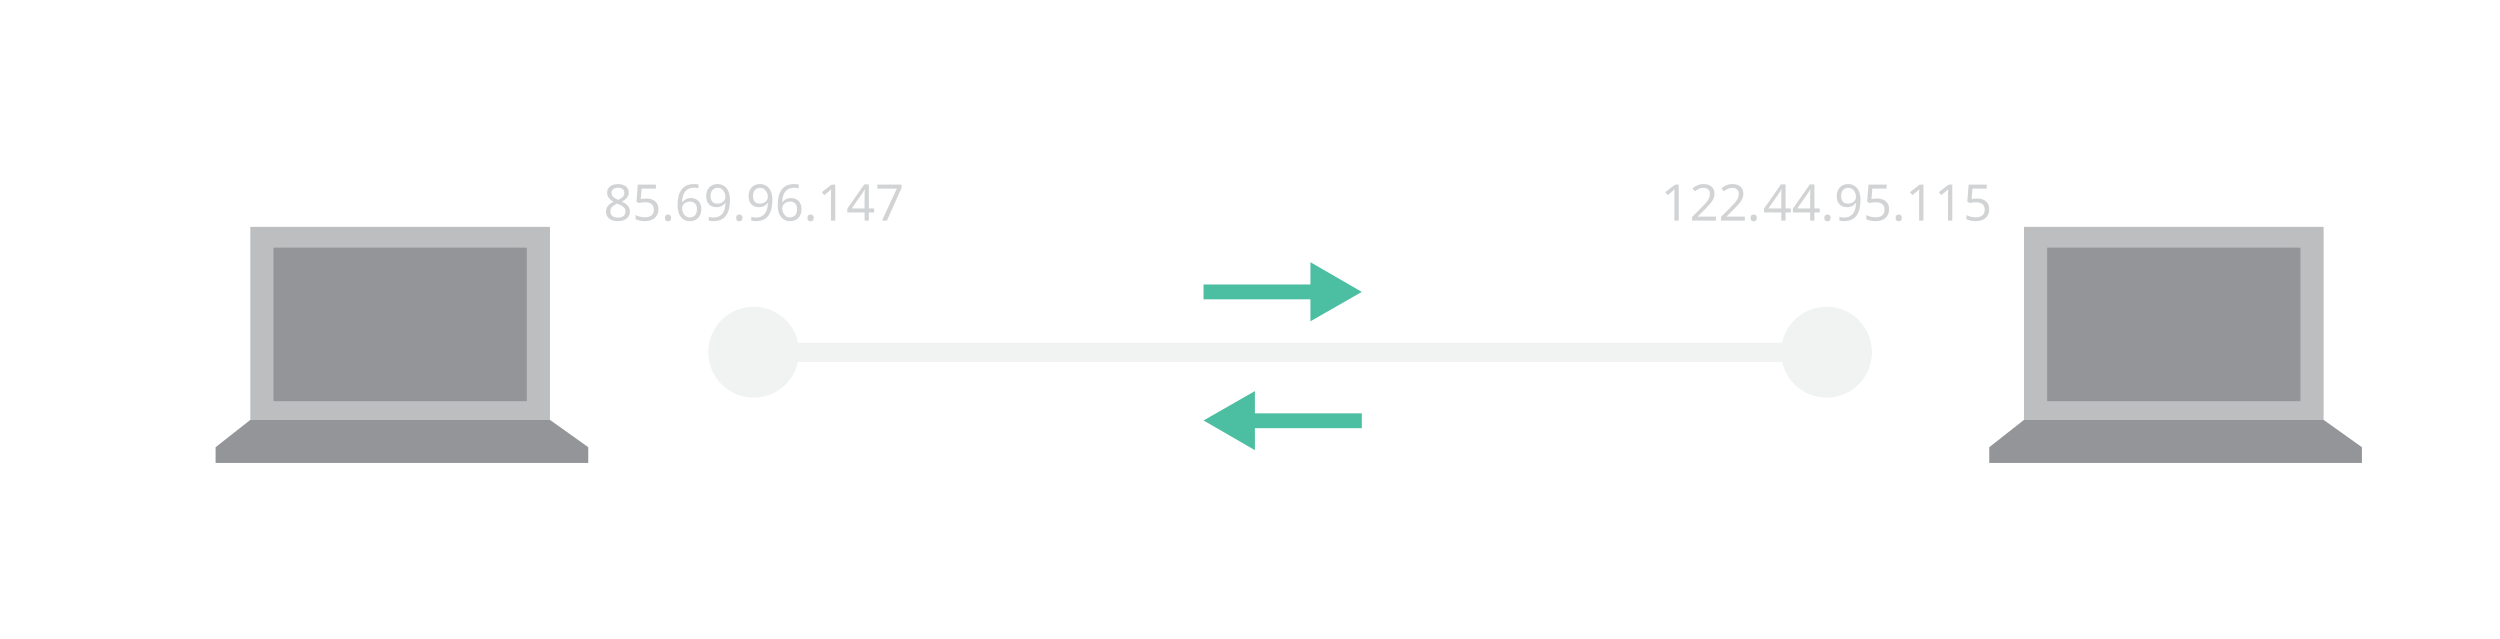
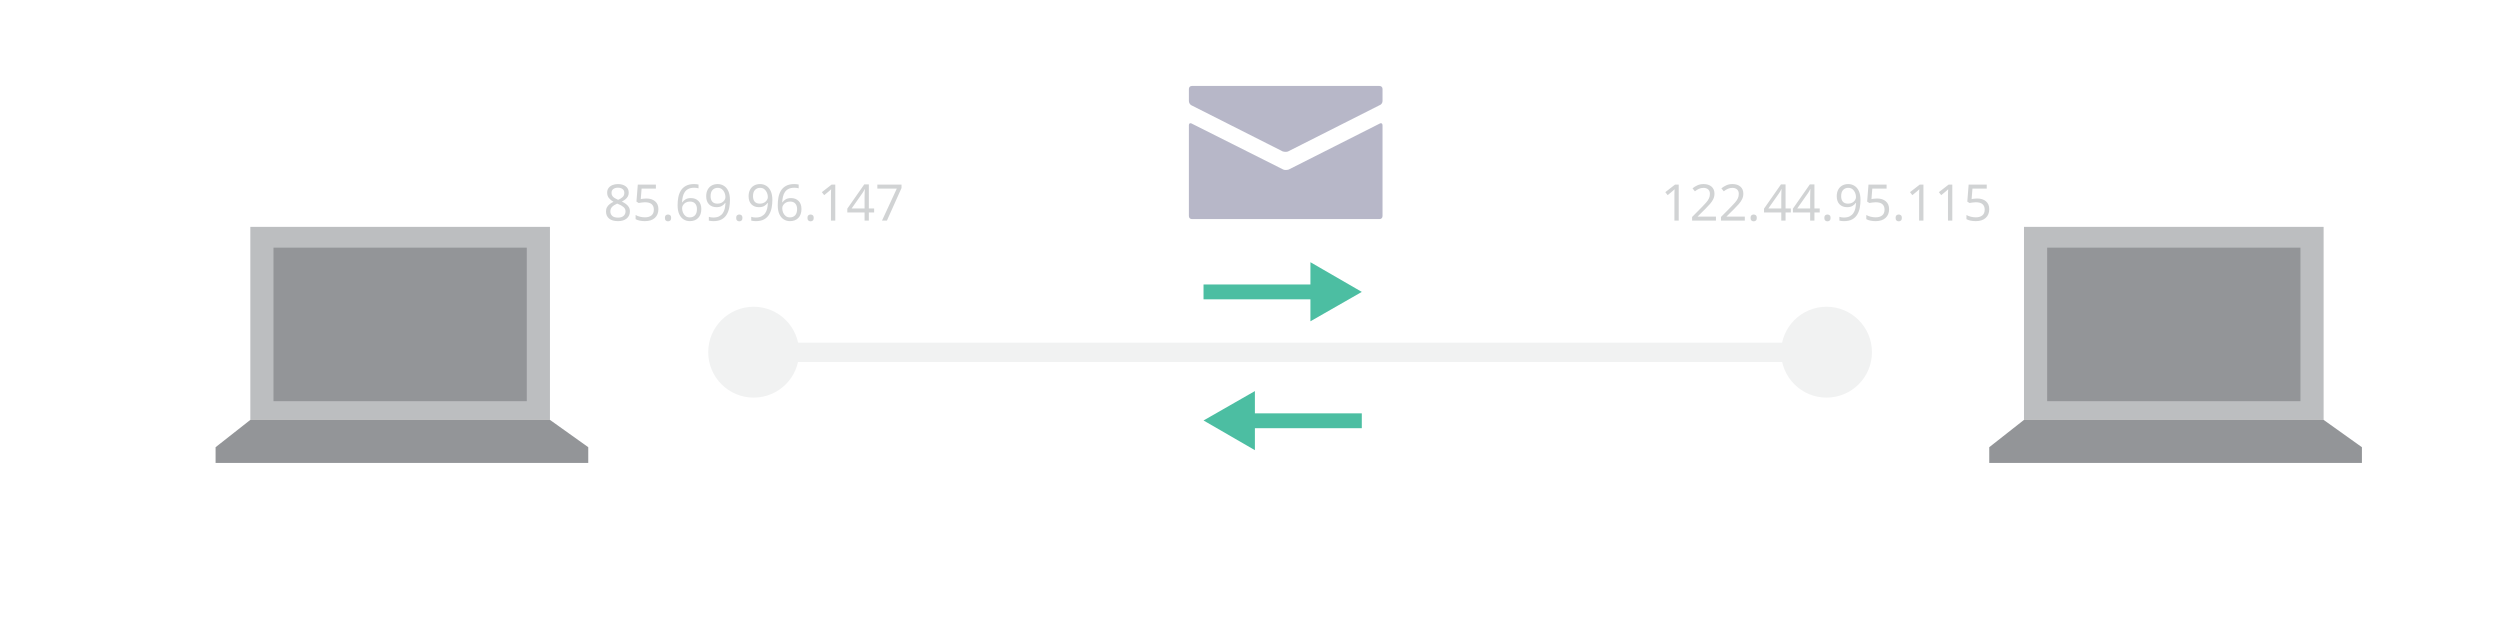
- <svg xmlns="http://www.w3.org/2000/svg" version="1.1" x="0px" y="0px" viewBox="0 0 841.9 215" enable-background="new 0 0 841.9 215" xml:space="preserve">
+ <svg xmlns="http://www.w3.org/2000/svg" version="1.1" x="0px" y="0px" viewBox="0 0 841.9 215" enable-background="new 0 0 841.9 215" xml:space="preserve" id="svg3336">
+   <defs id="defs3522" />
  <g id="Layer_31" display="none">
-     <rect display="inline" fill="#414042" width="841.9" height="215" />
+     <rect display="inline" fill="#414042" width="841.9" height="215" id="rect3339" />
  </g>
  <g id="laptops">
    <g id="laptop_copy_4">
-       <rect x="84.3" y="76.4" fill="#BCBEC0" width="100.9" height="65" />
-       <polygon fill="#939598" points="185.2,141.4 84.3,141.4 72.6,150.6 72.6,155.9 198.1,155.9 198.1,150.6   " />
-       <rect x="92.1" y="83.4" fill="#939598" width="85.3" height="51.7" />
+       <rect x="84.3" y="76.4" fill="#BCBEC0" width="100.9" height="65" id="rect3343" />
+       <polygon fill="#939598" points="185.2,141.4 84.3,141.4 72.6,150.6 72.6,155.9 198.1,155.9 198.1,150.6   " id="polygon3345" />
+       <rect x="92.1" y="83.4" fill="#939598" width="85.3" height="51.7" id="rect3347" />
    </g>
    <g id="laptop_copy_5">
-       <rect x="681.6" y="76.4" fill="#BCBEC0" width="100.9" height="65" />
-       <polygon fill="#939598" points="782.5,141.4 681.6,141.4 669.9,150.6 669.9,155.9 795.4,155.9 795.4,150.6   " />
-       <rect x="689.4" y="83.4" fill="#939598" width="85.3" height="51.7" />
+       <rect x="681.6" y="76.4" fill="#BCBEC0" width="100.9" height="65" id="rect3350" />
+       <polygon fill="#939598" points="782.5,141.4 681.6,141.4 669.9,150.6 669.9,155.9 795.4,155.9 795.4,150.6   " id="polygon3352" />
+       <rect x="689.4" y="83.4" fill="#939598" width="85.3" height="51.7" id="rect3354" />
    </g>
  </g>
  <g id="ips">
-     <text transform="matrix(1 0 0 1 203.2478 74.3)" fill="#D1D3D4" font-family="'Roboto-Medium'" font-size="17">85.69.96.147</text>
-     <text transform="matrix(1 0 0 1 559.2963 74.3)">
-       <tspan x="0" y="0" fill="#D1D3D4" font-family="'Roboto-Medium'" font-size="17">122</tspan>
-       <tspan x="29" y="0" fill="#D1D3D4" font-family="'Roboto-Medium'" font-size="17">.</tspan>
-       <tspan x="34.4" y="0" fill="#D1D3D4" font-family="'Roboto-Medium'" font-size="17">44.95.115</tspan>
+     <text transform="matrix(1 0 0 1 203.2478 74.3)" fill="#D1D3D4" font-family="'Roboto-Medium'" font-size="17" id="text3357">85.69.96.147</text>
+     <text transform="matrix(1 0 0 1 559.2963 74.3)" id="text3359">
+       <tspan x="0" y="0" fill="#D1D3D4" font-family="'Roboto-Medium'" font-size="17" id="tspan3361">122</tspan>
+       <tspan x="29" y="0" fill="#D1D3D4" font-family="'Roboto-Medium'" font-size="17" id="tspan3363">.</tspan>
+       <tspan x="34.4" y="0" fill="#D1D3D4" font-family="'Roboto-Medium'" font-size="17" id="tspan3365">44.95.115</tspan>
    </text>
  </g>
  <g id="IP">
    <g id="connections">
-       <circle fill="#F1F2F2" cx="253.8" cy="118.6" r="15.3" />
-       <circle fill="#F1F2F2" cx="615.1" cy="118.6" r="15.3" />
-       <rect x="252.9" y="115.4" fill="#F1F2F2" width="362.2" height="6.5" />
+       <circle fill="#F1F2F2" cx="253.8" cy="118.6" r="15.3" id="circle3369" />
+       <circle fill="#F1F2F2" cx="615.1" cy="118.6" r="15.3" id="circle3371" />
+       <rect x="252.9" y="115.4" fill="#F1F2F2" width="362.2" height="6.5" id="rect3373" />
    </g>
    <g id="arrows_copy">
-       <g>
-         <line fill="#A7A9AC" x1="405.3" y1="98.3" x2="458.6" y2="98.3" />
-         <g>
-           <line fill="none" stroke="#4CBEA2" stroke-width="5" stroke-miterlimit="10" x1="405.3" y1="98.3" x2="444.2" y2="98.3" />
-           <g>
-             <polygon fill="#4CBEA2" points="441.3,108.2 458.6,98.3 441.3,88.3      " />
+       <g id="g3376">
+         <line fill="#A7A9AC" x1="405.3" y1="98.3" x2="458.6" y2="98.3" id="line3378" />
+         <g id="g3380">
+           <line fill="none" stroke="#4CBEA2" stroke-width="5" stroke-miterlimit="10" x1="405.3" y1="98.3" x2="444.2" y2="98.3" id="line3382" />
+           <g id="g3384">
+             <polygon fill="#4CBEA2" points="441.3,108.2 458.6,98.3 441.3,88.3      " id="polygon3386" />
          </g>
        </g>
      </g>
-       <g>
-         <line fill="#A7A9AC" x1="458.6" y1="141.7" x2="405.3" y2="141.7" />
-         <g>
-           <line fill="none" stroke="#4CBEA2" stroke-width="5" stroke-miterlimit="10" x1="458.6" y1="141.7" x2="419.6" y2="141.7" />
-           <g>
-             <polygon fill="#4CBEA2" points="422.6,131.7 405.3,141.6 422.6,151.6      " />
+       <g id="g3388">
+         <line fill="#A7A9AC" x1="458.6" y1="141.7" x2="405.3" y2="141.7" id="line3390" />
+         <g id="g3392">
+           <line fill="none" stroke="#4CBEA2" stroke-width="5" stroke-miterlimit="10" x1="458.6" y1="141.7" x2="419.6" y2="141.7" id="line3394" />
+           <g id="g3396">
+             <polygon fill="#4CBEA2" points="422.6,131.7 405.3,141.6 422.6,151.6      " id="polygon3398" />
          </g>
        </g>
      </g>
    </g>
  </g>
  <g id="multiplicity" display="none">
-     <path display="inline" fill="#F1F2F2" d="M615,103.1c-7.4,0-13.6,5.3-15,12.3c-41.3,2.6-58.7,15.9-71.7,25.9   c-11,8.5-19,14.6-37,11.2c-19.8-3.7-22.6-21-26-41.1c-1.1-6.8-2.3-13.9-4.4-20.6c5.3,3.4,11.9,6.1,18.9,6.1c1.3,0,2.7-0.1,4-0.3   c9.8-1.5,18.3-8.5,25.4-20.7c1.1,0.2,2.1,0.4,3.3,0.4c8.5,0,15.3-6.9,15.3-15.3s-6.9-15.3-15.3-15.3s-15.3,6.9-15.3,15.3   c0,4.8,2.2,9.1,5.7,12c-5.9,10-12.6,15.7-20.1,16.8c-15.6,2.4-30.3-15.3-30.4-15.5l0,0c-4.5-5.3-10.8-9.3-19.9-11.1   c-24.3-4.8-33.7,15.8-42.8,35.6c-6.8,14.8-13.4,29.1-25.7,34.4c-0.4,0.2-0.8,0.3-1.1,0.5c-5.6,2.1-12.3,2.5-20.7,0.3   c-10.1-2.6-16.2-7.4-19.8-12.8c19.6-2.9,32.4-8.5,38-16.8c4.6-6.8,4.4-15.1-0.6-24.6c-9-17.2-19.8-17.5-25.4-16.1   c-13.2,3.2-24,20.8-24.1,39.3c0,4.5,0.5,8.6,1.7,12.5c-14.7,1.4-30.4,1.3-42.9,0.7c-1.2-7.3-7.5-12.9-15.1-12.9   c-8.5,0-15.3,6.9-15.3,15.3s6.9,15.3,15.3,15.3c6.9,0,12.8-4.6,14.7-10.9c8.4,0.4,19.5,0.7,31,0.2c5.4-0.2,10.4-0.6,15.2-1   c4.9,9,13.7,15.5,25.7,18.6c11.7,3,20.8,1.9,28.1-1.7c9.4-3.4,26.6-7.5,35.2-0.1c5.9,5.1,6.7,14.8,5.3,24.8   c-8,0.5-14.3,7.2-14.3,15.3c0,8.5,6.9,15.3,15.3,15.3s15.3-6.9,15.3-15.3c0-6.4-3.9-11.8-9.4-14.2c2-14.7-0.6-25.2-7.7-31.3   c-7.3-6.3-17.9-6.6-27.2-5.1c6.2-7.7,10.8-17.5,15-26.8c8.7-19,16.3-35.3,35.1-31.6c20.8,4.1,23.9,22.8,27.2,42.6   c3.3,19.8,7,42.3,31.6,46.9c3.9,0.7,7.4,1.1,10.7,1.1c14.2,0,22.5-6.4,31.9-13.6c13-9.9,28.8-22,67.7-24.5   c1.7,6.6,7.7,11.4,14.8,11.4c8.5,0,15.3-6.9,15.3-15.3S623.5,103.1,615,103.1z M319,114.5c-1.5-4.2-1.9-8.4-1.8-11.6   c0.1-14.9,8.9-30.1,18.8-32.5c0.9-0.2,1.7-0.3,2.5-0.3c6.8,0,11.9,6.8,15.1,12.9c3.7,7.2,4.1,12.9,1,17.5   C349.3,108.2,335.3,112.4,319,114.5z" />
+     <path display="inline" fill="#F1F2F2" d="M615,103.1c-7.4,0-13.6,5.3-15,12.3c-41.3,2.6-58.7,15.9-71.7,25.9   c-11,8.5-19,14.6-37,11.2c-19.8-3.7-22.6-21-26-41.1c-1.1-6.8-2.3-13.9-4.4-20.6c5.3,3.4,11.9,6.1,18.9,6.1c1.3,0,2.7-0.1,4-0.3   c9.8-1.5,18.3-8.5,25.4-20.7c1.1,0.2,2.1,0.4,3.3,0.4c8.5,0,15.3-6.9,15.3-15.3s-6.9-15.3-15.3-15.3s-15.3,6.9-15.3,15.3   c0,4.8,2.2,9.1,5.7,12c-5.9,10-12.6,15.7-20.1,16.8c-15.6,2.4-30.3-15.3-30.4-15.5l0,0c-4.5-5.3-10.8-9.3-19.9-11.1   c-24.3-4.8-33.7,15.8-42.8,35.6c-6.8,14.8-13.4,29.1-25.7,34.4c-0.4,0.2-0.8,0.3-1.1,0.5c-5.6,2.1-12.3,2.5-20.7,0.3   c-10.1-2.6-16.2-7.4-19.8-12.8c19.6-2.9,32.4-8.5,38-16.8c4.6-6.8,4.4-15.1-0.6-24.6c-9-17.2-19.8-17.5-25.4-16.1   c-13.2,3.2-24,20.8-24.1,39.3c0,4.5,0.5,8.6,1.7,12.5c-14.7,1.4-30.4,1.3-42.9,0.7c-1.2-7.3-7.5-12.9-15.1-12.9   c-8.5,0-15.3,6.9-15.3,15.3s6.9,15.3,15.3,15.3c6.9,0,12.8-4.6,14.7-10.9c8.4,0.4,19.5,0.7,31,0.2c5.4-0.2,10.4-0.6,15.2-1   c4.9,9,13.7,15.5,25.7,18.6c11.7,3,20.8,1.9,28.1-1.7c9.4-3.4,26.6-7.5,35.2-0.1c5.9,5.1,6.7,14.8,5.3,24.8   c-8,0.5-14.3,7.2-14.3,15.3c0,8.5,6.9,15.3,15.3,15.3s15.3-6.9,15.3-15.3c0-6.4-3.9-11.8-9.4-14.2c2-14.7-0.6-25.2-7.7-31.3   c-7.3-6.3-17.9-6.6-27.2-5.1c6.2-7.7,10.8-17.5,15-26.8c8.7-19,16.3-35.3,35.1-31.6c20.8,4.1,23.9,22.8,27.2,42.6   c3.3,19.8,7,42.3,31.6,46.9c3.9,0.7,7.4,1.1,10.7,1.1c14.2,0,22.5-6.4,31.9-13.6c13-9.9,28.8-22,67.7-24.5   c1.7,6.6,7.7,11.4,14.8,11.4c8.5,0,15.3-6.9,15.3-15.3S623.5,103.1,615,103.1z M319,114.5c-1.5-4.2-1.9-8.4-1.8-11.6   c0.1-14.9,8.9-30.1,18.8-32.5c0.9-0.2,1.7-0.3,2.5-0.3c6.8,0,11.9,6.8,15.1,12.9c3.7,7.2,4.1,12.9,1,17.5   C349.3,108.2,335.3,112.4,319,114.5z" id="path3401" />
  </g>
  <g id="dns" display="none">
    <g id="connections_copy_2" display="inline">
-       <circle fill="#F1F2F2" cx="253.8" cy="118.4" r="15.3" />
-       <circle fill="#F1F2F2" cx="615" cy="118.4" r="15.3" />
-       <rect x="257.8" y="115.2" fill="#F1F2F2" width="357.2" height="6.5" />
+       <circle fill="#F1F2F2" cx="253.8" cy="118.4" r="15.3" id="circle3405" />
+       <circle fill="#F1F2F2" cx="615" cy="118.4" r="15.3" id="circle3407" />
+       <rect x="257.8" y="115.2" fill="#F1F2F2" width="357.2" height="6.5" id="rect3409" />
    </g>
    <g id="arrows_copy_3" display="inline">
-       <g>
-         <line fill="#A7A9AC" x1="327.9" y1="98" x2="381.2" y2="98" />
-         <g>
-           <line fill="none" stroke="#4CBEA2" stroke-width="5" stroke-miterlimit="10" x1="327.9" y1="98" x2="366.8" y2="98" />
-           <g>
-             <polygon fill="#4CBEA2" points="363.9,108 381.2,98 363.9,88.1      " />
+       <g id="g3412">
+         <line fill="#A7A9AC" x1="327.9" y1="98" x2="381.2" y2="98" id="line3414" />
+         <g id="g3416">
+           <line fill="none" stroke="#4CBEA2" stroke-width="5" stroke-miterlimit="10" x1="327.9" y1="98" x2="366.8" y2="98" id="line3418" />
+           <g id="g3420">
+             <polygon fill="#4CBEA2" points="363.9,108 381.2,98 363.9,88.1      " id="polygon3422" />
          </g>
        </g>
      </g>
-       <g>
-         <line fill="#A7A9AC" x1="485.6" y1="98" x2="538.9" y2="98" />
-         <g>
-           <line fill="none" stroke="#4CBEA2" stroke-width="5" stroke-miterlimit="10" x1="485.6" y1="98" x2="524.5" y2="98" />
-           <g>
-             <polygon fill="#4CBEA2" points="521.6,108 538.9,98 521.6,88.1      " />
+       <g id="g3424">
+         <line fill="#A7A9AC" x1="485.6" y1="98" x2="538.9" y2="98" id="line3426" />
+         <g id="g3428">
+           <line fill="none" stroke="#4CBEA2" stroke-width="5" stroke-miterlimit="10" x1="485.6" y1="98" x2="524.5" y2="98" id="line3430" />
+           <g id="g3432">
+             <polygon fill="#4CBEA2" points="521.6,108 538.9,98 521.6,88.1      " id="polygon3434" />
          </g>
        </g>
      </g>
-       <g>
-         <line fill="#A7A9AC" x1="381.2" y1="141.4" x2="327.9" y2="141.4" />
-         <g>
-           <line fill="none" stroke="#4CBEA2" stroke-width="5" stroke-miterlimit="10" x1="381.2" y1="141.4" x2="342.2" y2="141.4" />
-           <g>
-             <polygon fill="#4CBEA2" points="345.2,131.4 327.9,141.4 345.2,151.4      " />
+       <g id="g3436">
+         <line fill="#A7A9AC" x1="381.2" y1="141.4" x2="327.9" y2="141.4" id="line3438" />
+         <g id="g3440">
+           <line fill="none" stroke="#4CBEA2" stroke-width="5" stroke-miterlimit="10" x1="381.2" y1="141.4" x2="342.2" y2="141.4" id="line3442" />
+           <g id="g3444">
+             <polygon fill="#4CBEA2" points="345.2,131.4 327.9,141.4 345.2,151.4      " id="polygon3446" />
          </g>
        </g>
      </g>
-       <g>
-         <line fill="#A7A9AC" x1="538.9" y1="141.4" x2="485.6" y2="141.4" />
-         <g>
-           <line fill="none" stroke="#4CBEA2" stroke-width="5" stroke-miterlimit="10" x1="538.9" y1="141.4" x2="499.9" y2="141.4" />
-           <g>
-             <polygon fill="#4CBEA2" points="502.8,131.4 485.6,141.4 502.8,151.4      " />
+       <g id="g3448">
+         <line fill="#A7A9AC" x1="538.9" y1="141.4" x2="485.6" y2="141.4" id="line3450" />
+         <g id="g3452">
+           <line fill="none" stroke="#4CBEA2" stroke-width="5" stroke-miterlimit="10" x1="538.9" y1="141.4" x2="499.9" y2="141.4" id="line3454" />
+           <g id="g3456">
+             <polygon fill="#4CBEA2" points="502.8,131.4 485.6,141.4 502.8,151.4      " id="polygon3458" />
          </g>
        </g>
      </g>
-       <rect x="410.6" y="95.7" fill="#4CBEA2" width="42.6" height="45.5" />
+       <rect x="410.6" y="95.7" fill="#4CBEA2" width="42.6" height="45.5" id="rect3460" />
    </g>
  </g>
  <g id="read" display="none">
    <g id="connections_copy_3" display="inline">
-       <circle fill="#F1F2F2" cx="253.8" cy="118.4" r="15.3" />
-       <circle fill="#F1F2F2" cx="615" cy="118.4" r="15.3" />
-       <circle fill="#F1F2F2" cx="431.9" cy="118.4" r="15.3" />
-       <rect x="252.8" y="115.2" fill="#F1F2F2" width="362.2" height="6.5" />
-       <text transform="matrix(1 0 0 1 388.3569 57.3)" fill="#4CBEA2" font-family="'Roboto-Medium'" font-size="19">I love you</text>
+       <circle fill="#F1F2F2" cx="253.8" cy="118.4" r="15.3" id="circle3464" />
+       <circle fill="#F1F2F2" cx="615" cy="118.4" r="15.3" id="circle3466" />
+       <circle fill="#F1F2F2" cx="431.9" cy="118.4" r="15.3" id="circle3468" />
+       <rect x="252.8" y="115.2" fill="#F1F2F2" width="362.2" height="6.5" id="rect3470" />
+       <text transform="matrix(1 0 0 1 388.3569 57.3)" fill="#4CBEA2" font-family="'Roboto-Medium'" font-size="19" id="text3472">I love you</text>
    </g>
    <g id="arrows_copy_4" display="inline">
-       <g>
-         <line fill="#A7A9AC" x1="405.3" y1="88.9" x2="458.6" y2="88.9" />
-         <g>
-           <line fill="none" stroke="#4CBEA2" stroke-width="5" stroke-miterlimit="10" x1="405.3" y1="88.9" x2="444.2" y2="88.9" />
-           <g>
-             <polygon fill="#4CBEA2" points="441.3,98.9 458.6,88.9 441.3,79      " />
+       <g id="g3475">
+         <line fill="#A7A9AC" x1="405.3" y1="88.9" x2="458.6" y2="88.9" id="line3477" />
+         <g id="g3479">
+           <line fill="none" stroke="#4CBEA2" stroke-width="5" stroke-miterlimit="10" x1="405.3" y1="88.9" x2="444.2" y2="88.9" id="line3481" />
+           <g id="g3483">
+             <polygon fill="#4CBEA2" points="441.3,98.9 458.6,88.9 441.3,79      " id="polygon3485" />
          </g>
        </g>
      </g>
    </g>
  </g>
  <g id="encrypt" display="none">
    <g id="connections_copy_4" display="inline">
-       <circle fill="#F1F2F2" cx="253.8" cy="118.4" r="15.3" />
-       <circle fill="#F1F2F2" cx="615" cy="118.4" r="15.3" />
-       <circle fill="#F1F2F2" cx="431.9" cy="118.4" r="15.3" />
-       <rect x="252.8" y="115.2" fill="#F1F2F2" width="362.2" height="6.5" />
-       <text transform="matrix(1 0 0 1 368.1044 57.3)" fill="#4CBEA2" font-family="'Roboto-Medium'" font-size="19">Aoias3xa2pp9</text>
-       <text transform="matrix(1 0 0 1 74.4094 57.3)" fill="#4CBEA2" font-family="'Roboto-Medium'" font-size="19">Aoias3xa2pp9</text>
-       <text transform="matrix(1 0 0 1 94.6617 33.9667)" fill="#3987C8" font-family="'Roboto-Medium'" font-size="19">I love you</text>
-       <text transform="matrix(1 0 0 1 671.7424 57.3)" fill="#4CBEA2" font-family="'Roboto-Medium'" font-size="19">Aoias3xa2pp9</text>
-       <text transform="matrix(1 0 0 1 691.9946 33.9667)" fill="#3987C8" font-family="'Roboto-Medium'" font-size="19">I love you</text>
+       <circle fill="#F1F2F2" cx="253.8" cy="118.4" r="15.3" id="circle3489" />
+       <circle fill="#F1F2F2" cx="615" cy="118.4" r="15.3" id="circle3491" />
+       <circle fill="#F1F2F2" cx="431.9" cy="118.4" r="15.3" id="circle3493" />
+       <rect x="252.8" y="115.2" fill="#F1F2F2" width="362.2" height="6.5" id="rect3495" />
+       <text transform="matrix(1 0 0 1 368.1044 57.3)" fill="#4CBEA2" font-family="'Roboto-Medium'" font-size="19" id="text3497">Aoias3xa2pp9</text>
+       <text transform="matrix(1 0 0 1 74.4094 57.3)" fill="#4CBEA2" font-family="'Roboto-Medium'" font-size="19" id="text3499">Aoias3xa2pp9</text>
+       <text transform="matrix(1 0 0 1 94.6617 33.9667)" fill="#3987C8" font-family="'Roboto-Medium'" font-size="19" id="text3501">I love you</text>
+       <text transform="matrix(1 0 0 1 671.7424 57.3)" fill="#4CBEA2" font-family="'Roboto-Medium'" font-size="19" id="text3503">Aoias3xa2pp9</text>
+       <text transform="matrix(1 0 0 1 691.9946 33.9667)" fill="#3987C8" font-family="'Roboto-Medium'" font-size="19" id="text3505">I love you</text>
    </g>
    <g id="arrows_copy_5" display="inline">
-       <g>
-         <line fill="#A7A9AC" x1="405.3" y1="88.9" x2="458.6" y2="88.9" />
-         <g>
-           <line fill="none" stroke="#4CBEA2" stroke-width="5" stroke-miterlimit="10" x1="405.3" y1="88.9" x2="444.2" y2="88.9" />
-           <g>
-             <polygon fill="#4CBEA2" points="441.3,98.9 458.6,88.9 441.3,79      " />
+       <g id="g3508">
+         <line fill="#A7A9AC" x1="405.3" y1="88.9" x2="458.6" y2="88.9" id="line3510" />
+         <g id="g3512">
+           <line fill="none" stroke="#4CBEA2" stroke-width="5" stroke-miterlimit="10" x1="405.3" y1="88.9" x2="444.2" y2="88.9" id="line3514" />
+           <g id="g3516">
+             <polygon fill="#4CBEA2" points="441.3,98.9 458.6,88.9 441.3,79      " id="polygon3518" />
          </g>
        </g>
      </g>
    </g>
  </g>
+   <g id="g3540" transform="translate(371.0703,2.338753)">
+     <path id="path3528" d="m 30.319,26.609 c -0.611,0 -1.019,0.408 -1.019,1.019 l 0,4.075 c 0,0.611 0.42,1.196 0.827,1.402 l 30.757,15.538 c 0.611,0.204 1.439,0.204 1.846,0 L 93.489,33.105 c 0.611,-0.204 1.019,-0.791 1.019,-1.402 l 0,-4.075 c 0,-0.611 -0.408,-1.019 -1.019,-1.019 l -63.169,0 z m -0.509,12.544 c -0.287,0 -0.509,0.242 -0.509,0.701 l 0,30.566 c 0,0.611 0.408,1.019 1.019,1.019 l 63.169,0 c 0.611,0 1.019,-0.408 1.019,-1.019 l 0,-30.566 c 0,-0.611 -0.42,-0.84 -0.827,-0.638 L 62.923,54.754 c -0.611,0.204 -1.439,0.204 -1.846,0 L 30.128,39.216 c -0.102,-0.051 -0.222,-0.063 -0.318,-0.063 z" style="fill:#b7b7c8" />
+   </g>
</svg>
